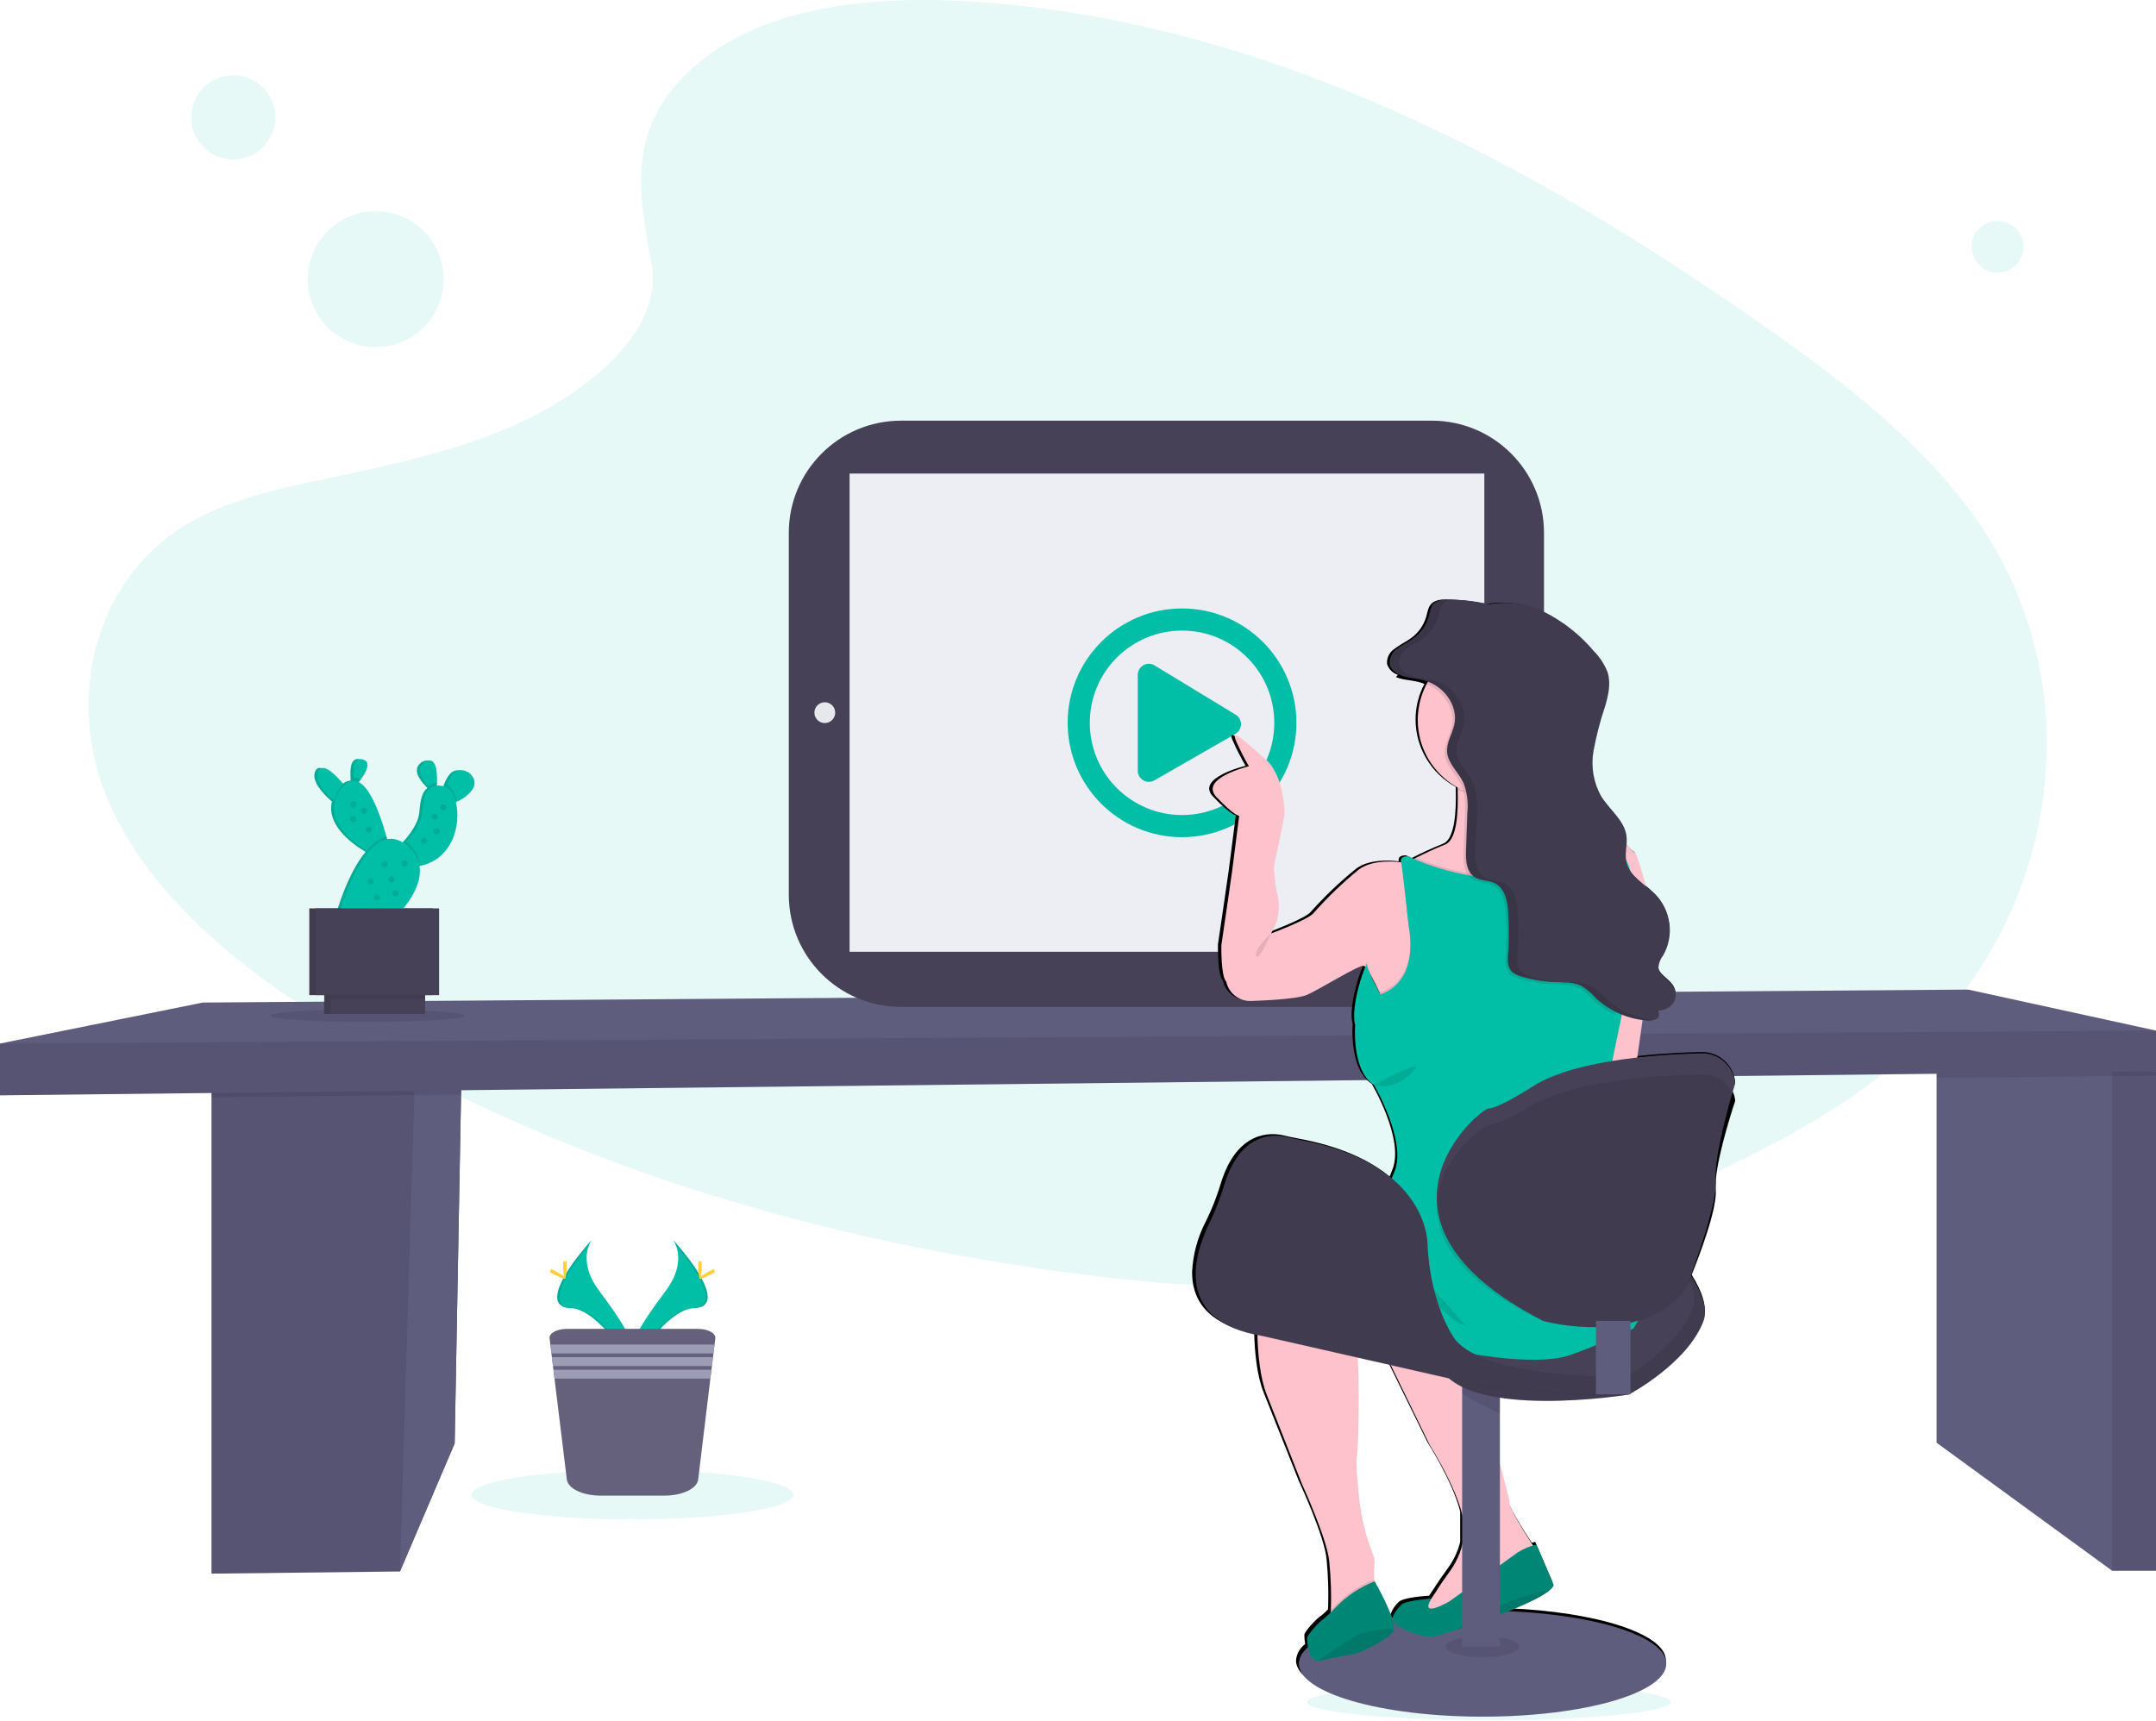
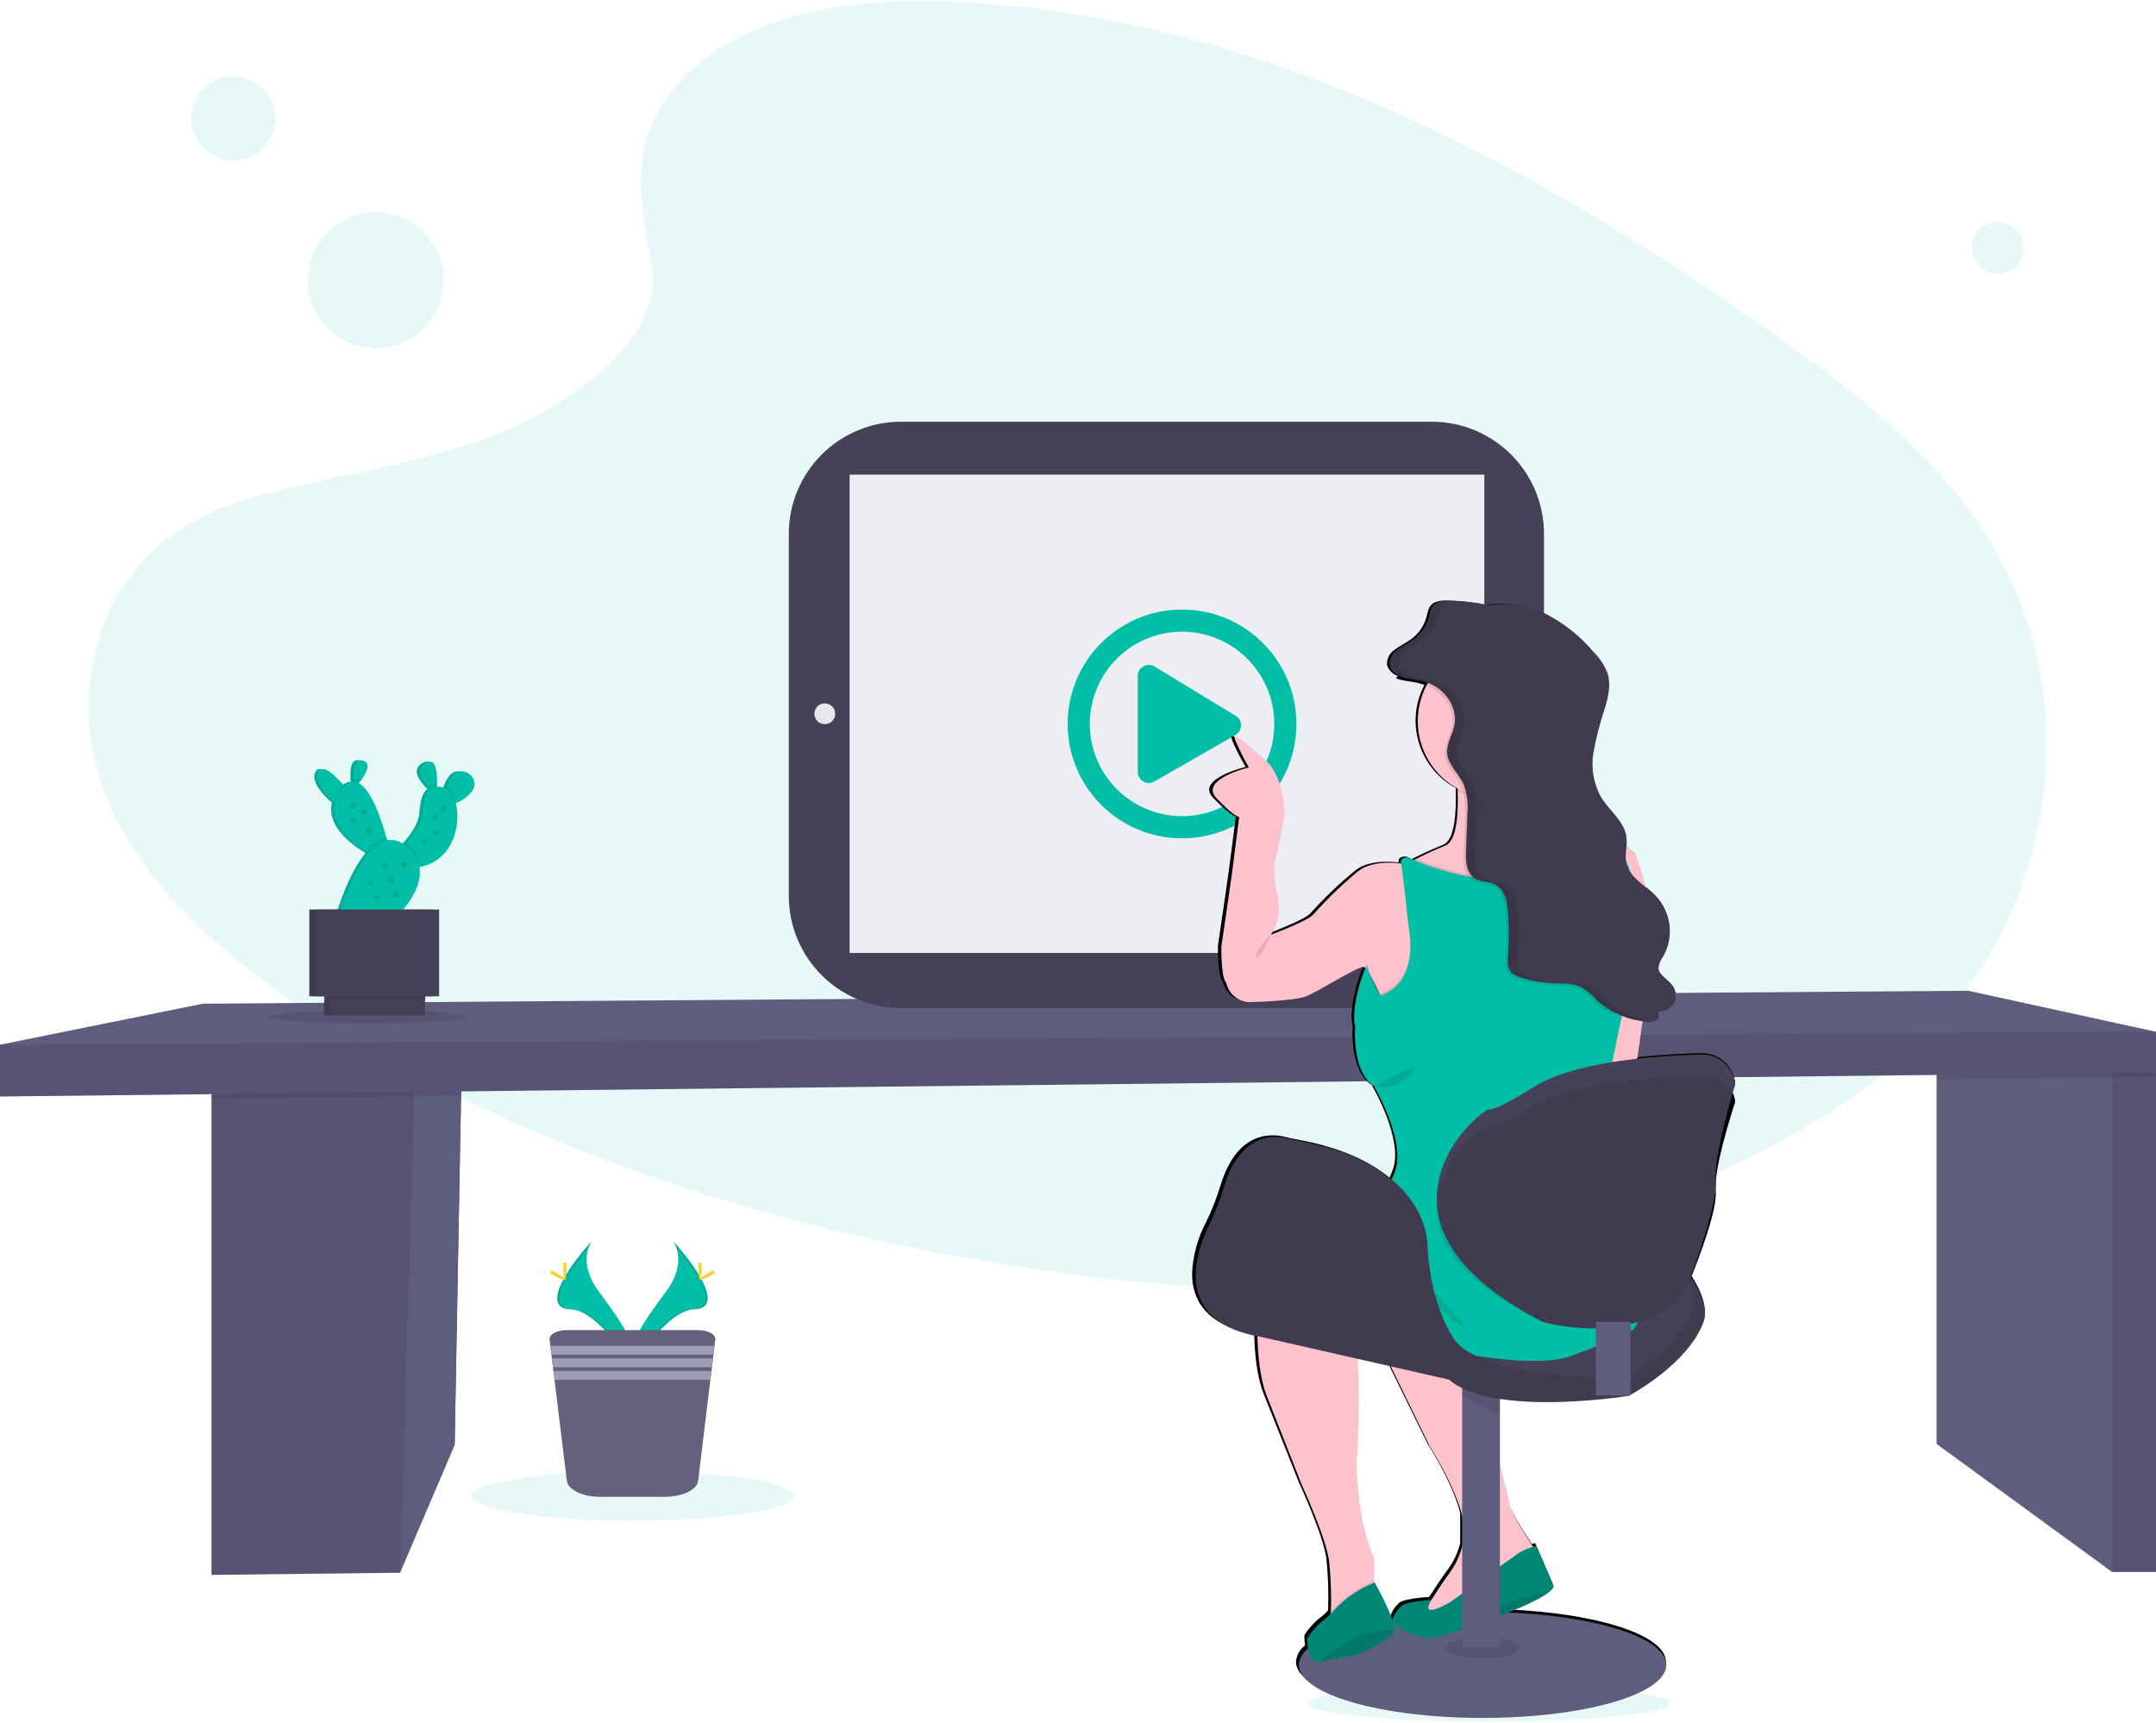
- <svg xmlns="http://www.w3.org/2000/svg" width="438.576" height="350" viewBox="0 0 438.576 350">
+ <svg xmlns="http://www.w3.org/2000/svg" width="388px" height="310px" viewBox="0 0 438.576 350">
  <defs>
    <linearGradient id="prefix__linear-gradient" x1=".5" x2=".5" y1="1" gradientUnits="objectBoundingBox">
      <stop offset="0" stop-color="gray" stop-opacity=".251" />
      <stop offset=".54" stop-color="gray" stop-opacity=".122" />
      <stop offset="1" stop-color="gray" stop-opacity=".102" />
    </linearGradient>
    <style>
            .prefix__cls-1,.prefix__cls-7{fill:#00bfa6}.prefix__cls-1,.prefix__cls-3{opacity:.1}.prefix__cls-2{fill:#5f5d7e}.prefix__cls-4{fill:#474157}.prefix__cls-6{fill:#e6e8ec}.prefix__cls-9{fill:#fdc2cc}.prefix__cls-10{opacity:.3}.prefix__cls-12{fill:#ffd037}.prefix__cls-14{fill:#9d9cb5}
        </style>
  </defs>
  <g id="prefix__undraw_press_play_bx2d" transform="translate(0 -.01)">
    <path id="prefix__Path_1535" d="M264.545 65.1c13.513-12.042 34.73-14.487 54.038-13.539 60.654 3.016 115.4 32.294 162.76 65.413 17.144 11.989 34.024 24.91 45.153 41.421 22.653 33.615 15.936 80.177-15.567 107.866-10.716 9.421-23.707 16.643-37.048 23.048-23.707 11.384-49.306 20.52-76.222 23.123-19.2 1.853-38.633.347-57.713-2.243-53.323-7.226-105.649-23.228-149.511-50.57-19.238-12-37.373-26.912-45.3-46.325s-2.854-43.989 16.81-55.491c8.126-4.75 17.842-6.9 27.351-8.912 14-2.968 28.224-5.892 40.855-11.919 13.048-6.23 28.5-18.276 25.9-32.048-2.793-14.801-4.988-27.809 8.494-39.824z" class="prefix__cls-1" data-name="Path 1535" transform="translate(-123.529 -51.37)" />
    <circle id="prefix__Ellipse_315" cx="13.829" cy="13.829" r="13.829" class="prefix__cls-1" data-name="Ellipse 315" transform="translate(62.595 42.985)" />
    <circle id="prefix__Ellipse_316" cx="8.561" cy="8.561" r="8.561" class="prefix__cls-1" data-name="Ellipse 316" transform="translate(38.892 15.327)" />
    <circle id="prefix__Ellipse_317" cx="5.268" cy="5.268" r="5.268" class="prefix__cls-1" data-name="Ellipse 317" transform="translate(401.071 44.961)" />
    <ellipse id="prefix__Ellipse_318" cx="36.983" cy="3.688" class="prefix__cls-1" data-name="Ellipse 318" rx="36.983" ry="3.688" transform="translate(265.902 342.634)" />
    <path id="prefix__Path_1536" d="M148.926 487.31l-.162 8.758-1.3 70.993-11.125 26.051-38.339.44V491.345l40.012-3.17z" class="prefix__cls-2" data-name="Path 1536" transform="translate(-54.977 -273.368)" />
    <path id="prefix__Path_1537" d="M148.926 487.31l-.162 8.758-1.3 70.993-11.125 26.051-38.339.44V491.345l40.012-3.17z" class="prefix__cls-3" data-name="Path 1537" transform="translate(-54.977 -273.368)" />
    <path id="prefix__Path_1538" d="M197.917 487.31l-.162 8.758-1.3 70.993-11.125 26.052 2.928-96.877-.009-.061-1.247-8z" class="prefix__cls-2" data-name="Path 1538" transform="translate(-103.967 -273.368)" />
    <path id="prefix__Path_1539" d="M138.012 488.175l10.914-.865-.162 8.758-9.5.105-41.264.462v-5.29z" class="prefix__cls-3" data-name="Path 1539" transform="translate(-54.977 -273.368)" />
    <path id="prefix__Path_1540" d="M941.965 489.005v101.619h-8.925l-35.71-26.047v-78.439l31.9-3 1.958.9 1.848.852z" class="prefix__cls-2" data-name="Path 1540" transform="translate(-503.389 -271.029)" />
    <path id="prefix__Rectangle_636" d="M0 0H8.925V106.584H0z" class="prefix__cls-3" data-name="Rectangle 636" transform="translate(429.65 213.011)" />
    <path id="prefix__Path_1541" d="M941.965 484.04v5.843l-8.925.1-35.709.4v-4.241l31.9-3 1.958.9 1.848.852v-.852z" class="prefix__cls-3" data-name="Path 1541" transform="translate(-503.389 -271.029)" />
    <path id="prefix__Path_1542" d="M438.576 466.981v8.28L0 480.152v-10.537l41.267-8.341 359.114-2.634z" class="prefix__cls-2" data-name="Path 1542" transform="translate(0 -257.285)" />
    <path id="prefix__Path_1543" d="M438.576 477.64v8.28L0 490.81v-10.536z" class="prefix__cls-3" data-name="Path 1543" transform="translate(0 -267.944)" />
    <rect id="prefix__Rectangle_637" width="153.62" height="119.276" class="prefix__cls-4" data-name="Rectangle 637" rx="22.82" transform="translate(160.46 85.6)" />
    <path id="prefix__Rectangle_638" d="M0 0H129.123V97.299H0z" data-name="Rectangle 638" transform="translate(172.822 96.36)" style="fill:#ededf4" />
    <circle id="prefix__Ellipse_319" cx="2.116" cy="2.116" r="2.116" class="prefix__cls-6" data-name="Ellipse 319" transform="translate(165.667 142.892)" />
    <circle id="prefix__Ellipse_320" cx="3.49" cy="3.49" r="3.49" class="prefix__cls-6" data-name="Ellipse 320" transform="translate(304.176 141.746)" />
    <path id="prefix__Path_1544" d="M629.33 354.948l-16.511-10.036a2.256 2.256 0 0 0-3.35 1.967V366.4a2.256 2.256 0 0 0 3.35 1.967l16.511-9.474a2.261 2.261 0 0 0 0-3.942zm12.415 1.69a23.268 23.268 0 1 0-23.268 23.268 23.268 23.268 0 0 0 23.269-23.268zm-42.031 0a18.763 18.763 0 1 1 18.764 18.762 18.763 18.763 0 0 1-18.763-18.763z" class="prefix__cls-7" data-name="Path 1544" transform="translate(-378.025 -209.562)" />
    <path id="prefix__Path_1545" d="M763.3 430.767a5.489 5.489 0 0 0-.5-1.545c.334-1.137.549-1.835.549-1.835a2.563 2.563 0 0 0-.053-.439 6.739 6.739 0 0 0-6.827-5.654c-2.634.048-7.63.224-13.17.847.316-2.217.694-4.869 1.089-7.6l.724.079a3.468 3.468 0 0 1 .518.026h.233a2.388 2.388 0 0 0 1.607-.492.948.948 0 0 0-.294-1.554 3.916 3.916 0 0 0 3.438-1.44 3.073 3.073 0 0 0 0-3.574c-.926-1.317-2.889-2.2-2.994-3.745a4.575 4.575 0 0 1 .992-2.445A10.216 10.216 0 0 0 747 389.127a24.031 24.031 0 0 0-1.949-1.734c-.966-3.547-1.976-6.717-2.274-6.818-.386-.127-1.049-.961-1.681-1.677a8.078 8.078 0 0 0-.031-1.813c-.465-3.073-3.512-5.268-5.189-7.981a13.779 13.779 0 0 1-1.55-9.145 65.43 65.43 0 0 1 2.4-9.149c.659-2.252 1.207-4.645.47-6.879a12.506 12.506 0 0 0-2.832-4.267 32.254 32.254 0 0 0-10.062-7.9 20 20 0 0 0-8.908-1.905h-.031l-.483.026-.342.022-.342.035-.364.035c-.373.048-.742.105-1.111.18a38.332 38.332 0 0 0-8.144-.913h-.356a4.171 4.171 0 0 0-2.327.549c-.975.68-1.1 1.9-1.392 2.963a8.223 8.223 0 0 1-3.161 4.39c-1.049.755-2.283 1.317-3.284 2.107a3.345 3.345 0 0 0-1.515 3.143 3.431 3.431 0 0 0 2.2 2.151c-.127.158-.259.312-.382.474.206.083.439.158.628.219 1.317.391 2.735.439 4.07.795a8.926 8.926 0 0 1 1.08.364 15.418 15.418 0 0 0-1.8 7.253 15.625 15.625 0 0 0 8.174 13.706v.439c.136 4.583-.211 10.159-2.555 11.1s-4.588 2.011-5.971 2.7l-.439.233c-.364-.167-.729-.342-1.084-.527 0 0-1.866-.22-1.541 1.2 0 0-5.641-.878-8.736 1.532a80.434 80.434 0 0 0-9.186 8.757c-1 1.313-8.7 4.184-8.7 4.184a9.879 9.879 0 0 0 1.379-7.551s-1.159-5.014-.606-7.024 1.989-9.474 1.989-9.474.2-7.876-4.1-11.489-7.288-6.585-5.628-3.073a48.939 48.939 0 0 0 2.432 4.7s-10.277 2.441-6.629 6.252 4.64 3.815 4.64 3.815-1.216 9.408-1.44 11.16-2.2 15.1-2.2 15.1-.11 6.348 1 7.332a4.993 4.993 0 0 0 5.3 3.951s8.728-.22 11.16-1.2 10.826-6.238 11.713-5.909a.5.5 0 0 1 .171.114 1.242 1.242 0 0 1 .132.132c-.878 1.945-2.959 8.548-2.072 11.792 0 0-.773 9.189 3.868 12.143 0 0 6.739 11.379 4.2 17.5-.2.5-.382.953-.549 1.4-3.859-3.2-9.746-6.146-18.737-7.775-.918-.167-1.831-.369-2.735-.588-2.555-.619-9.584-1.185-12.929 9.926a48.876 48.876 0 0 1-2.968 7.516 24.817 24.817 0 0 0-2.81 10.273c-.075 5.312 2.669 10.576 12.626 12.508.11 3.951.562 8.657 1.914 12.042 2.761 6.893 7.182 18.052 7.182 18.052s5.3 11.379 5.637 15.971a73.314 73.314 0 0 1 .312 9.658 4.3 4.3 0 0 1-.044.483 11.654 11.654 0 0 1-1.484 1.348c-.773.439-3.315 3.174-3.315 3.828a11.691 11.691 0 0 0 .167 1.87 4.608 4.608 0 0 0-1.861 3.336c0 5.935 16.845 10.747 37.624 10.747s37.619-4.829 37.619-10.747c0-5.417-14.048-9.9-32.3-10.633 3.806-1.519 7.187-3.113 8.587-4.39a2.055 2.055 0 0 0 .663-.9l-3.534-8.205s-.277.062-.685.18l-.246-.369c-1.572-2.393-4.6-7.16-4.6-8.455 0-.479-.8-3.538-1.958-7.731v-13.465c11.529 1.756 26.385-.632 26.385-.632l.066-.035h.29v-.16c2-1.106 11.99-6.958 14.953-14.72.878-2.265-.215-5.51-2.388-8.978 1.519-3.771 5.268-13.513 4.9-17.4 0-.206-.026-.439-.026-.667a11.468 11.468 0 0 0 .044-1.194c.439-5.707 3.951-16.134 3.951-16.134s-.02-.176-.06-.44zm-74.637-25.357c.8 1.4 1.655 3.2 1.993 3.929s-1.168-2.151-1.971-3.929zm.834 122.968l-.083.031v-.439a26.054 26.054 0 0 1 .083-3.433 4.02 4.02 0 0 0-.378-1.782 42.149 42.149 0 0 1-2.691-10.593c-.439-3.828-.8-8-.575-9.066.342-1.629.623-13.965.2-20.045l6.8 1.528 7.9 16.112s5.084 7.867 6.66 14.075v6.216a15.19 15.19 0 0 1-2.375 5.154c-1.049 1.436-2.072 2.889-3.02 4.39-.29.465-.61.944-.931 1.392-.105 0-5.3.3-6.181 1.277a5.9 5.9 0 0 0-1.651 2.5l-.224.035a52.4 52.4 0 0 0-3.508-7.353z" data-name="Path 1545" transform="translate(-410.381 -207.242)" />
    <path id="prefix__Path_1546" d="M781.811 768.216l-1.756 5.707-7.463 6.475-10.975 3.152s-5.158-2.823-3.4-3.372a4.331 4.331 0 0 0 1.655-1.44c-.615 2.239 4.272-.645 4.272-.645s12.622-9 13.939-9.988a9.924 9.924 0 0 1 2.81-1.286c.545.857.918 1.397.918 1.397z" class="prefix__cls-3" data-name="Path 1546" transform="translate(-469.264 -452.721)" />
    <path id="prefix__Path_1547" d="M766.569 705.369l-1.756 5.707-7.463 6.475-10.975 3.149s-5.158-2.823-3.4-3.372a4.332 4.332 0 0 0 1.655-1.44 21.964 21.964 0 0 0 1.466-2.116c.939-1.51 1.958-2.968 3-4.39a15.8 15.8 0 0 0 2.77-7.292c.768-6.036-7.024-18.219-7.024-18.219L730.68 654.79l19.756 2.415s10.646 36.548 10.646 38.3c0 1.317 3 6.08 4.566 8.482.552.842.921 1.382.921 1.382z" class="prefix__cls-9" data-name="Path 1547" transform="translate(-454.022 -389.874)" />
    <ellipse id="prefix__Ellipse_321" cx="37.369" cy="10.778" class="prefix__cls-2" data-name="Ellipse 321" rx="37.369" ry="10.778" transform="translate(264.221 327.73)" />
    <path id="prefix__Path_1548" d="M778.621 775.482a2.107 2.107 0 0 1-.659.909c-2.713 2.489-12.859 6.19-19.128 8.2a44.373 44.373 0 0 1-5.018 1.427c-1.537.11-4.719-.878-6.914-2.226s-.219-3.262.667-4.25 6.146-1.282 6.146-1.282c-2.524 4.2 3.727.514 3.727.514s12.622-9 13.939-9.988a12.116 12.116 0 0 1 3.732-1.537z" class="prefix__cls-7" data-name="Path 1548" transform="translate(-462.562 -452.963)" />
    <path id="prefix__Path_1549" d="M778.621 775.482a2.107 2.107 0 0 1-.659.909c-2.713 2.489-12.859 6.19-19.128 8.2a44.373 44.373 0 0 1-5.018 1.427c-1.537.11-4.719-.878-6.914-2.226s-.219-3.262.667-4.25 6.146-1.282 6.146-1.282c-2.524 4.2 3.727.514 3.727.514s12.622-9 13.939-9.988a12.116 12.116 0 0 1 3.732-1.537z" class="prefix__cls-10" data-name="Path 1549" transform="translate(-462.562 -452.963)" />
    <path id="prefix__Path_1550" d="M794.488 788.09c-2.713 2.489-12.859 6.19-19.128 8.2 5.681-4.811 15.208-7.326 19.128-8.2z" class="prefix__cls-3" data-name="Path 1550" transform="translate(-479.087 -464.654)" />
    <ellipse id="prefix__Ellipse_322" cx="7.476" cy="2.156" class="prefix__cls-3" data-name="Ellipse 322" rx="7.476" ry="2.156" transform="translate(294.113 332.88)" />
    <path id="prefix__Rectangle_639" d="M0 0H7.683V56.852H0z" class="prefix__cls-2" data-name="Rectangle 639" transform="translate(297.432 278.183)" />
    <path id="prefix__Path_1551" d="M785.683 687.823v6.585a54.04 54.04 0 0 1-7.683-4.043V685h1.6z" class="prefix__cls-3" data-name="Path 1551" transform="translate(-480.568 -406.822)" />
    <path id="prefix__Path_1552" d="M754.27 613.183s25.366-6.528 31.679-11.414 31.1 18.1 27.829 26.78-15.2 14.957-15.2 14.957-32.974 5.365-38.589-5.826-5.719-24.497-5.719-24.497z" class="prefix__cls-4" data-name="Path 1552" transform="translate(-467.255 -359.752)" />
    <path id="prefix__Path_1553" d="M754.27 613.183s25.366-6.528 31.679-11.414 31.1 18.1 27.829 26.78-15.2 14.957-15.2 14.957-32.974 5.365-38.589-5.826-5.719-24.497-5.719-24.497z" class="prefix__cls-3" data-name="Path 1553" transform="translate(-467.255 -359.752)" />
    <path id="prefix__Path_1554" d="M749.27 607.183s25.366-6.528 31.679-11.414 31.1 18.1 27.829 26.78-15.2 14.957-15.2 14.957-32.974 5.365-38.589-5.826-5.719-24.497-5.719-24.497z" class="prefix__cls-4" data-name="Path 1554" transform="translate(-464.451 -356.386)" />
    <path id="prefix__Path_1555" d="M677.015 433.479l-2.744-1a9.979 9.979 0 0 0 1.374-7.573s-1.155-5.031-.606-7.068 1.976-9.5 1.976-9.5.2-7.9-4.07-11.524-7.235-6.585-5.589-3.073a48.908 48.908 0 0 0 2.415 4.719s-10.207 2.445-6.585 6.274 4.61 3.824 4.61 3.824-1.207 9.439-1.427 11.195-2.2 15.146-2.2 15.146-.11 6.366.988 7.354a4.965 4.965 0 0 0 5.268 3.951c.787-.015 10.103-10.31 6.59-12.725z" class="prefix__cls-9" data-name="Path 1555" transform="translate(-415.723 -242.546)" />
    <path id="prefix__Path_1556" d="M794.228 417.612v6.146l-6.366 2.077-10.844 7.981-2.876 2.116-12.842-5.158-8.122-8.561s.4-.215 1.08-.571l.439-.233c1.374-.689 3.538-1.756 5.931-2.709s2.674-6.537 2.537-11.138v-.439c-.11-3.227-.439-5.865-.439-5.865s1.339-.255 3.288-.544c5.4-.8 15.488-1.888 14.6 1.422a7.626 7.626 0 0 0 0 3.42c.026.123.053.25.083.373a28.958 28.958 0 0 0 3.74 8.17l8.78 3.161.246.088z" class="prefix__cls-9" data-name="Path 1556" transform="translate(-466.644 -246.874)" />
    <path id="prefix__Path_1557" d="M839.808 442.022v-1.866a6.147 6.147 0 0 1 2.085 0c.768.22 2.226 2.524 2.884 2.744s4.689 15.256 4.25 16.573-4.588 31.052-4.588 31.052l-8.363 9.219-1.646-25.353 5.378-15.036z" class="prefix__cls-9" data-name="Path 1557" transform="translate(-512.224 -269.418)" />
    <path id="prefix__Path_1558" d="M739.294 601.77s-7.643 1.646-6.673 4.061 5.246 2.524 5.246 2.524z" class="prefix__cls-9" data-name="Path 1558" transform="translate(-455.063 -360.131)" />
    <path id="prefix__Path_1559" d="M720.85 468.239l-5.817 12.534-6.914 5.049-1.207-7.8s-2.336-5.158-3.341-6.032a.5.5 0 0 0-.171-.114c-.878-.329-9.219 4.939-11.634 5.927s-11.085 1.207-11.085 1.207l3.841-13.719s7.683-2.854 8.671-4.171a79.891 79.891 0 0 1 9.11-8.78c3.073-2.415 8.679-1.537 8.679-1.537l.088.035 1.44.623 4.171 10.207z" class="prefix__cls-9" data-name="Path 1559" transform="translate(-425.973 -275.352)" />
    <path id="prefix__Path_1560" d="M706.938 686.464a26.2 26.2 0 0 0-.083 3.442c.031 1.225.083 2.265.083 2.265l-2.524 5.268s-8.671 2.854-7.244 1.646c.5-.417.751-1.5.878-2.937a74.5 74.5 0 0 0-.312-9.685c-.329-4.61-5.6-16.024-5.6-16.024s-4.39-11.195-7.134-18.109-1.756-19.426-1.756-19.426.439-9.439 2.415-12.292 9.658-3.841 9.658-3.841l3.6 11.954s2.963 11.195 4.061 12.841.768 21.292.329 23.378c-.224 1.067.154 5.268.575 9.1a42.721 42.721 0 0 0 2.669 10.624 4.057 4.057 0 0 1 .378 1.8z" class="prefix__cls-9" data-name="Path 1560" transform="translate(-427.316 -368.546)" />
    <path id="prefix__Path_1561" d="M724.745 785.625l-2.524 5.268s-8.671 2.854-7.244 1.646c.5-.417.751-1.5.878-2.937.312-.312.645-.654.988-1.005a22.166 22.166 0 0 1 7.836-5.237c.014 1.225.066 2.265.066 2.265z" class="prefix__cls-3" data-name="Path 1561" transform="translate(-445.124 -462)" />
    <path id="prefix__Path_1562" d="M723.87 793.977a.259.259 0 0 1 0 .062c-.439 2.085-7.683 4.939-7.683 4.939s-4.61.768-7.244 1.427a1.822 1.822 0 0 1-.619.057c-2.033-.154-2.125-4.065-2.125-4.667s2.524-3.4 3.293-3.841a23.536 23.536 0 0 0 2.441-2.34 22.653 22.653 0 0 1 8-5.343s4.289 7.541 3.937 9.706z" class="prefix__cls-7" data-name="Path 1562" transform="translate(-440.289 -462.511)" />
    <path id="prefix__Path_1563" d="M723.87 793.965a.258.258 0 0 1 0 .061c-.439 2.085-7.683 4.939-7.683 4.939s-4.61.768-7.244 1.427a1.822 1.822 0 0 1-.619.057c-2.033-.154-2.125-4.065-2.125-4.667s2.524-3.4 3.293-3.841a23.267 23.267 0 0 0 2.476-2.375 22.2 22.2 0 0 1 7.841-5.268l.123-.048s4.29 7.55 3.938 9.715z" class="prefix__cls-10" data-name="Path 1563" transform="translate(-440.289 -462.499)" />
    <path id="prefix__Path_1564" d="M726.586 806.286a.258.258 0 0 1 0 .061c-.439 2.085-7.683 4.939-7.683 4.939s-4.61.768-7.244 1.427a1.822 1.822 0 0 1-.619.057c2.388-1.638 8.179-5.567 8.96-5.655s4.632-1.193 6.586-.829z" class="prefix__cls-3" data-name="Path 1564" transform="translate(-443.004 -474.82)" />
    <path id="prefix__Path_1565" d="M792.938 405.93c-2.713 2.235-5.207 1.914-9 1.914-2.739 0-6.3.961-8.543-.272-.092-3.429-.439-6.313-.439-6.313s19.1-3.622 17.89.878a7.98 7.98 0 0 0 .092 3.793z" class="prefix__cls-3" data-name="Path 1565" transform="translate(-478.862 -246.874)" />
    <path id="prefix__Path_1566" d="M788.825 365.008A15.7 15.7 0 0 1 773.13 380.7a10.932 10.932 0 0 1-1.2-.044 15.695 15.695 0 1 1 16.9-15.651z" class="prefix__cls-9" data-name="Path 1566" transform="translate(-469.033 -218.508)" />
    <path id="prefix__Path_1567" d="M745.929 461.919l4.171 6.581-5.817 12.534-6.915 5.049-1.207-7.823s-2.336-5.158-3.341-6.032c.29-.707.487-1.032.487-.773 0 1.1 2.7 6.036 2.7 6.036 8.341-2.854 5.751-13.939 5.751-13.939s-1.036-9.878-1.44-12.477l1.44.623z" class="prefix__cls-3" data-name="Path 1567" transform="translate(-455.222 -275.596)" />
    <path id="prefix__Path_1568" d="M794.228 439.933v6.146l-6.366 2.077-10.844 7.981-2.876 2.116L761.3 453.1l-8.122-8.561s.4-.215 1.08-.571l.439-.233a53.6 53.6 0 0 0 22.175 3.986c16.538-2.634 17.029-6.629 16.617-8.047z" class="prefix__cls-3" data-name="Path 1568" transform="translate(-466.644 -269.195)" />
    <path id="prefix__Path_1569" d="M761.491 539.353a123.051 123.051 0 0 1-12.731 5.378c-7.573 2.744-24.255-.878-26.341-1.427s-18.109-6.914-24.256-9.329-7.683-.439-9.109-.659-2.415-2.963-2.634-3.732 3.951-7.463 6.256-10.866 9.219-2.744 10.207-2.963 7.9 0 7.9 0-.439-2.2 2.085-8.341-4.171-17.561-4.171-17.561c-4.61-2.963-3.841-12.183-3.841-12.183-1.1-4.061 2.415-13.39 2.415-12.292s2.7 6.036 2.7 6.036c8.341-2.854 5.751-13.939 5.751-13.939s-1.207-11.524-1.528-12.951 1.528-1.207 1.528-1.207q.535.277 1.08.527a53.358 53.358 0 0 0 22.627 4.193c20.05-3.236 16.5-8.394 16.366-8.578l.975.347c7.244 5.268 5.049 22.719 5.049 22.719l-2.713 13.026-2.015 9.7s7.134 43.243 7.792 45.438-3.392 8.664-3.392 8.664z" class="prefix__cls-7" data-name="Path 1569" transform="translate(-429.188 -269.077)" />
    <path id="prefix__Path_1570" d="M731.751 622c-.439.329-5.378 10.536-1.756 13.39s1.756-13.39 1.756-13.39z" class="prefix__cls-3" data-name="Path 1570" transform="translate(-452.897 -371.48)" />
    <path id="prefix__Path_1571" d="M743.68 625.27c.11.329 10.317 16.573 15.914 17.89z" class="prefix__cls-3" data-name="Path 1571" transform="translate(-461.315 -373.314)" />
    <path id="prefix__Path_1572" d="M797.6 332.4l-1.633.347a11.01 11.01 0 0 1 1.379-.408z" class="prefix__cls-3" data-name="Path 1572" transform="translate(-490.649 -208.985)" />
    <path id="prefix__Path_1573" d="M795.522 411.959l-3.073 13.017a15.9 15.9 0 0 1-4.267-2.858 13 13 0 0 0-3.117-2.608c-1.62-.786-3.574-.68-5.413-.746a26.041 26.041 0 0 1-6.77-1.159 4.778 4.778 0 0 1-1.756-.852c-1.045-.922-.975-2.41-.878-3.71a56.885 56.885 0 0 0 .066-7.591c-.026-.474-.061-.948-.1-1.422-.176-2.12-.746-4.579-2.915-5.488-1.115-.439-2.445-.4-3.512-.935a2.9 2.9 0 0 1-.439-.272c-1.58-1.106-1.725-3.323-1.664-5.189q.14-3.846.268-7.7a22.369 22.369 0 0 0-.083-3.8 8.434 8.434 0 0 0-.685-2.423c-.953-2.037-2.937-3.736-3.293-5.887a2.387 2.387 0 0 1-.04-.3c-.184-1.923 1.027-3.714 1.453-5.606.852-3.806-2.011-7.977-6.221-9.07-1.317-.342-2.731-.408-4.043-.8a6.5 6.5 0 0 1-.619-.22 18.429 18.429 0 0 1 14.812-7.024c9.8 0 17.754 7.024 17.754 15.695a15.062 15.062 0 0 1-6.559 12.183c.026.123.057.25.092.373a27.612 27.612 0 0 0 4.232 8.17l9.939 3.161 1.106.351c8.21 5.268 5.725 22.71 5.725 22.71z" class="prefix__cls-3" data-name="Path 1573" transform="translate(-463.974 -218.51)" />
    <path id="prefix__Path_1574" d="M867.641 520.665a1.494 1.494 0 0 1-.281-.039.584.584 0 0 1 .281.039z" class="prefix__cls-3" data-name="Path 1574" transform="translate(-530.697 -314.608)" />
    <path id="prefix__Path_1575" d="M764.679 330.239a37.757 37.757 0 0 0-8.376-.979 4.637 4.637 0 0 0-2.634.553c-.97.68-1.093 1.91-1.383 2.972a8.245 8.245 0 0 1-3.139 4.39c-1.04.76-2.265 1.317-3.262 2.116a3.4 3.4 0 0 0-1.506 3.152c.25 1.168 1.563 2.068 2.88 2.441s2.718.439 4.043.8c4.21 1.093 7.068 5.268 6.216 9.066-.439 1.892-1.637 3.683-1.453 5.606.215 2.3 2.336 4.065 3.332 6.194a13.387 13.387 0 0 1 .777 6.216l-.268 7.7c-.07 2.028.105 4.469 2.107 5.461 1.071.527 2.406.47 3.512.935 2.169.9 2.739 3.367 2.915 5.483a56.677 56.677 0 0 1 .035 9.013c-.1 1.317-.171 2.788.878 3.71a4.706 4.706 0 0 0 1.756.852 26.044 26.044 0 0 0 6.77 1.159c1.844.07 3.793-.035 5.413.746a13.1 13.1 0 0 1 3.117 2.608 17.227 17.227 0 0 0 10.176 4.456 3.031 3.031 0 0 0 2.3-.47c.566-.522.233-1.651-.575-1.585a3.9 3.9 0 0 0 3.7-1.414 3.117 3.117 0 0 0 0-3.587c-.917-1.317-2.867-2.2-2.972-3.758a4.637 4.637 0 0 1 .983-2.454 10.321 10.321 0 0 0-1.6-12.292c-2.059-2.129-5.145-3.745-5.865-6.475-.479-1.826.246-3.745-.031-5.6-.439-3.073-3.481-5.268-5.154-8.008a13.921 13.921 0 0 1-1.541-9.171 65.244 65.244 0 0 1 2.384-9.175c.654-2.261 1.194-4.662.465-6.906a12.65 12.65 0 0 0-2.814-4.28 31.693 31.693 0 0 0-9.992-7.9 18.27 18.27 0 0 0-13.047-1.2" class="prefix__cls-4" data-name="Path 1575" transform="translate(-461.679 -207.257)" />
    <path id="prefix__Path_1576" d="M764.679 330.239a37.757 37.757 0 0 0-8.376-.979 4.637 4.637 0 0 0-2.634.553c-.97.68-1.093 1.91-1.383 2.972a8.245 8.245 0 0 1-3.139 4.39c-1.04.76-2.265 1.317-3.262 2.116a3.4 3.4 0 0 0-1.506 3.152c.25 1.168 1.563 2.068 2.88 2.441s2.718.439 4.043.8c4.21 1.093 7.068 5.268 6.216 9.066-.439 1.892-1.637 3.683-1.453 5.606.215 2.3 2.336 4.065 3.332 6.194a13.387 13.387 0 0 1 .777 6.216l-.268 7.7c-.07 2.028.105 4.469 2.107 5.461 1.071.527 2.406.47 3.512.935 2.169.9 2.739 3.367 2.915 5.483a56.677 56.677 0 0 1 .035 9.013c-.1 1.317-.171 2.788.878 3.71a4.706 4.706 0 0 0 1.756.852 26.044 26.044 0 0 0 6.77 1.159c1.844.07 3.793-.035 5.413.746a13.1 13.1 0 0 1 3.117 2.608 17.227 17.227 0 0 0 10.176 4.456 3.031 3.031 0 0 0 2.3-.47c.566-.522.233-1.651-.575-1.585a3.9 3.9 0 0 0 3.7-1.414 3.117 3.117 0 0 0 0-3.587c-.917-1.317-2.867-2.2-2.972-3.758a4.637 4.637 0 0 1 .983-2.454 10.321 10.321 0 0 0-1.6-12.292c-2.059-2.129-5.145-3.745-5.865-6.475-.479-1.826.246-3.745-.031-5.6-.439-3.073-3.481-5.268-5.154-8.008a13.921 13.921 0 0 1-1.541-9.171 65.244 65.244 0 0 1 2.384-9.175c.654-2.261 1.194-4.662.465-6.906a12.65 12.65 0 0 0-2.814-4.28 31.693 31.693 0 0 0-9.992-7.9 18.27 18.27 0 0 0-13.047-1.2" class="prefix__cls-3" data-name="Path 1576" transform="translate(-461.679 -207.257)" />
    <path id="prefix__Path_1577" d="M737.18 549.412s3.732 1.427 7.683-2.524-7.683 2.524-7.683 2.524z" class="prefix__cls-3" data-name="Path 1577" transform="translate(-457.668 -328.626)" />
    <g id="prefix__Group_293" data-name="Group 293" transform="translate(282.585 122.03)" style="opacity:.1">
      <path id="prefix__Path_1578" d="M793.318 330.947a15.611 15.611 0 0 1 2.2-.277 16.651 16.651 0 0 0-3.073.1z" data-name="Path 1578" transform="translate(-771.253 -330.06)" />
      <path id="prefix__Path_1579" d="M788.257 410.467a13.125 13.125 0 0 0-3.121-2.608c-1.616-.781-3.569-.676-5.413-.746a25.9 25.9 0 0 1-6.77-1.159 4.706 4.706 0 0 1-1.756-.852c-1.045-.922-.97-2.406-.878-3.71a56.692 56.692 0 0 0-.035-9.013c-.18-2.116-.746-4.579-2.919-5.483-1.111-.465-2.441-.408-3.512-.935-2-.992-2.2-3.433-2.112-5.461q.136-3.85.268-7.7a13.341 13.341 0 0 0-.777-6.221c-1-2.129-3.117-3.894-3.332-6.194-.18-1.918 1.032-3.714 1.458-5.606.852-3.806-2.011-7.973-6.221-9.066-1.317-.342-2.731-.413-4.043-.8a3.853 3.853 0 0 1-2.858-2.415 3.342 3.342 0 0 1 1.5-3.157c1-.8 2.221-1.357 3.266-2.116a8.214 8.214 0 0 0 3.135-4.39c.294-1.062.439-2.287 1.383-2.972a3.512 3.512 0 0 1 1.8-.527c-.391 0-.781-.022-1.168-.022a4.671 4.671 0 0 0-2.634.549c-.97.685-1.093 1.91-1.383 2.972a8.245 8.245 0 0 1-3.139 4.39c-1.04.759-2.265 1.317-3.262 2.116a3.406 3.406 0 0 0-1.506 3.157c.25 1.172 1.55 2.024 2.862 2.415s2.718.439 4.043.8c4.21 1.093 7.068 5.268 6.216 9.066-.439 1.892-1.637 3.688-1.453 5.606.215 2.3 2.336 4.065 3.332 6.194a13.342 13.342 0 0 1 .777 6.221q-.136 3.846-.268 7.7c-.07 2.028.105 4.469 2.107 5.461 1.071.527 2.406.47 3.512.935 2.169.9 2.739 3.367 2.915 5.483a56.677 56.677 0 0 1 .035 9.013c-.1 1.317-.171 2.788.878 3.71a4.706 4.706 0 0 0 1.756.852 25.865 25.865 0 0 0 6.77 1.159c1.844.07 3.793-.035 5.413.746a13.212 13.212 0 0 1 3.121 2.608 17.2 17.2 0 0 0 10.172 4.456 4.7 4.7 0 0 0 1.471-.057 17.17 17.17 0 0 1-9.63-4.399z" data-name="Path 1579" transform="translate(-744.18 -329.32)" />
    </g>
    <path id="prefix__Path_1580" d="M685.533 484s-3.512 3.222-3 4.539 3-4.539 3-4.539z" class="prefix__cls-3" data-name="Path 1580" transform="translate(-426.984 -294.064)" />
    <path id="prefix__Path_1581" d="M673.107 578c-2.533-.619-9.518-1.19-12.841 9.957a49.312 49.312 0 0 1-2.946 7.538c-3.187 6.546-7.305 20.006 10.8 22.969l43.462 9.878s23.268 2.854 24.8 1.756 1.317-3.512 1.317-3.512-25.682 0-30.731-7.9-5.268-18.658-5.268-18.658.632-16.608-25.9-21.433c-.871-.174-1.793-.38-2.693-.595z" class="prefix__cls-4" data-name="Path 1581" transform="translate(-411.3 -346.638)" />
    <path id="prefix__Path_1582" d="M673.107 578.165c-2.533-.619-9.518-1.19-12.841 9.961a49.31 49.31 0 0 1-2.946 7.538c-3.187 6.541-7.305 20 10.8 22.965l43.462 9.878s23.268 2.854 24.8 1.756 1.317-3.512 1.317-3.512-25.682 0-30.731-7.9-5.268-18.658-5.268-18.658.632-16.608-25.9-21.433c-.871-.169-1.793-.384-2.693-.595z" class="prefix__cls-3" data-name="Path 1582" transform="translate(-411.3 -346.733)" />
    <path id="prefix__Path_1583" d="M826.882 545.23a6.713 6.713 0 0 0-6.783-5.672c-6.252.114-25.494.948-34.432 6.787 0 0-6.8 4.39-8.78 4.39s-28.755 22.829 10.975 43.243c0 0 21.292 6.058 29.633-8.166 0 0 5.927-15.278 5.488-20.568s3.951-19.558 3.951-19.558-.008-.171-.052-.456z" class="prefix__cls-4" data-name="Path 1583" transform="translate(-473.967 -325.23)" />
    <path id="prefix__Path_1584" d="M826.882 554.546a6.583 6.583 0 0 0-6.783-5.237c-6.252.105-25.494.878-34.432 6.265 0 0-6.8 4.052-8.78 4.052s-28.755 21.073 10.975 39.92c0 0 21.292 5.593 29.633-7.538 0 0 5.927-14.106 5.488-18.987s3.951-18.052 3.951-18.052-.008-.159-.052-.423z" class="prefix__cls-3" data-name="Path 1584" transform="translate(-473.967 -330.7)" />
    <path id="prefix__Rectangle_640" d="M0 0H7.024V14.957H0z" class="prefix__cls-2" data-name="Rectangle 640" transform="translate(324.651 268.744)" />
    <ellipse id="prefix__Ellipse_323" cx="19.773" cy="1.269" class="prefix__cls-3" data-name="Ellipse 323" rx="19.773" ry="1.269" transform="translate(54.965 205.385)" />
    <path id="prefix__Path_1585" d="M273.535 406.439a7.542 7.542 0 0 0-1 1.883c-.061.167-.123.351-.184.531a1.619 1.619 0 0 0-.347-.119 4.978 4.978 0 0 0-1.567-.136c0-.2.026-.439.031-.641.066-2.314-.206-5.54-2.415-4.175-2.116 1.317-.606 3.512.759 4.921l.351.342c-1.247.878-1.484 2.955-1.69 5.11s-2.037 4.517-3.253 5.856c-.123.136-.233.259-.342.373a4.439 4.439 0 0 0-3.534-.909c-.048-.189-.105-.386-.162-.6-.983-3.547-3.025-9.7-5.628-11.046l.342-.439c1.106-1.449 2.353-3.6.514-4.149s-2.006 1.866-1.905 3.675c0 .228.035.439.053.641a2.709 2.709 0 0 0-1.923.94l-.285-.334c-1.493-1.756-4.228-4.553-5.057-2.441-.773 1.967 1.638 4.517 3.332 6l.105.092c-1.137 4.623 3.815 8.4 6.5 10.031l.347.211c-3.688 4.346-5.966 12.49-5.966 12.49l10.326 1.844s6.849-5.9 5.971-11.454h.07c6.844-1.37 8.4-8.666 7.332-13l.123-.048a7.788 7.788 0 0 0 3.17-2.4c1.912-2.658-2.11-5.661-4.068-3.049z" class="prefix__cls-7" data-name="Path 1585" transform="translate(-182.203 -248.717)" />
    <path id="prefix__Path_1586" d="M273.535 406.439a7.542 7.542 0 0 0-1 1.883c-.061.167-.123.351-.184.531a1.619 1.619 0 0 0-.347-.119 4.978 4.978 0 0 0-1.567-.136c0-.2.026-.439.031-.641.066-2.314-.206-5.54-2.415-4.175-2.116 1.317-.606 3.512.759 4.921l.351.342c-1.247.878-1.484 2.955-1.69 5.11s-2.037 4.517-3.253 5.856c-.123.136-.233.259-.342.373a4.439 4.439 0 0 0-3.534-.909c-.048-.189-.105-.386-.162-.6-.983-3.547-3.025-9.7-5.628-11.046l.342-.439c1.106-1.449 2.353-3.6.514-4.149s-2.006 1.866-1.905 3.675c0 .228.035.439.053.641a2.709 2.709 0 0 0-1.923.94l-.285-.334c-1.493-1.756-4.228-4.553-5.057-2.441-.773 1.967 1.638 4.517 3.332 6l.105.092c-1.137 4.623 3.815 8.4 6.5 10.031l.347.211c-3.688 4.346-5.966 12.49-5.966 12.49l10.326 1.844s6.849-5.9 5.971-11.454h.07c6.844-1.37 8.4-8.666 7.332-13l.123-.048a7.788 7.788 0 0 0 3.17-2.4c1.912-2.658-2.11-5.661-4.068-3.049z" class="prefix__cls-3" data-name="Path 1586" transform="translate(-182.203 -248.717)" />
    <path id="prefix__Path_1587" d="M253.805 411.725l-1.194 3.534s-.672-.474-1.519-1.22c-1.695-1.479-4.1-4.03-3.332-6 .83-2.112 3.565.676 5.057 2.441.589.701.988 1.245.988 1.245z" class="prefix__cls-7" data-name="Path 1587" transform="translate(-183.027 -251.027)" />
    <path id="prefix__Path_1588" d="M265.714 407.411a17.08 17.08 0 0 1-1.177 1.383 18.536 18.536 0 0 1-.215-1.857c-.1-1.809.092-4.21 1.905-3.675s.573 2.701-.513 4.149z" class="prefix__cls-7" data-name="Path 1588" transform="translate(-192.39 -248.728)" />
    <path id="prefix__Path_1589" d="M298.571 408.329c-.035 1.163-.149 2.09-.149 2.09a14.926 14.926 0 0 1-1.506-1.343c-1.365-1.418-2.876-3.6-.76-4.921 2.204-1.366 2.477 1.861 2.415 4.174z" class="prefix__cls-7" data-name="Path 1589" transform="translate(-209.671 -249.089)" />
    <path id="prefix__Path_1590" d="M312 412.376a7.788 7.788 0 0 1-3.178 2.393 8.859 8.859 0 0 1-1.062.382l-1.422-2a14.507 14.507 0 0 1 .588-1.94 7.542 7.542 0 0 1 1-1.883c1.974-2.607 5.991.396 4.074 3.048z" class="prefix__cls-7" data-name="Path 1590" transform="translate(-215.973 -251.612)" />
    <path id="prefix__Path_1591" d="M257.252 414.57c.6.7 1 1.242 1 1.242l-1.194 3.534s-.672-.474-1.519-1.22a6.914 6.914 0 0 1 1.361-3.1 4.121 4.121 0 0 1 .352-.456z" class="prefix__cls-3" data-name="Path 1591" transform="translate(-187.475 -255.114)" />
    <path id="prefix__Path_1592" d="M265.742 412.2a17.074 17.074 0 0 1-1.177 1.383 18.536 18.536 0 0 1-.215-1.857 2.4 2.4 0 0 1 1.392.474z" class="prefix__cls-3" data-name="Path 1592" transform="translate(-192.417 -253.521)" />
    <path id="prefix__Path_1593" d="M266.6 427.039l-3 1.317s-.654-.316-1.6-.9c-3.156-1.945-9.5-6.831-5.246-12.591s7.8 4.575 9.2 9.623c.439 1.512.646 2.551.646 2.551z" class="prefix__cls-7" data-name="Path 1593" transform="translate(-187.357 -254.325)" />
    <path id="prefix__Path_1594" d="M299.22 414.826a2.446 2.446 0 0 1 1.655-.746c-.035 1.163-.149 2.09-.149 2.09a14.919 14.919 0 0 1-1.506-1.343z" class="prefix__cls-3" data-name="Path 1594" transform="translate(-211.979 -254.839)" />
    <path id="prefix__Path_1595" d="M308.825 418.456a8.858 8.858 0 0 1-1.062.382l-1.422-2a14.507 14.507 0 0 1 .588-1.94 5.08 5.08 0 0 1 1.896 3.558z" class="prefix__cls-3" data-name="Path 1595" transform="translate(-215.973 -255.299)" />
    <path id="prefix__Path_1596" d="M287.285 431.837l-.5.088c-10.067 1.532-3.319-3.9-3.319-3.9s.439-.417 1.067-1.1c1.216-1.339 3.042-3.688 3.253-5.856.316-3.262.68-6.322 4.531-5.422 3.792.882 4.517 14.28-5.032 16.19z" class="prefix__cls-7" data-name="Path 1596" transform="translate(-201.897 -255.629)" />
    <path id="prefix__Rectangle_641" d="M0 0H19.233V5.057H0z" class="prefix__cls-4" data-name="Rectangle 641" transform="translate(65.984 201.267)" />
    <path id="prefix__Rectangle_642" d="M0 0H25.129V17.648H0z" class="prefix__cls-4" data-name="Rectangle 642" transform="translate(62.928 184.831)" />
    <path id="prefix__Rectangle_643" d="M0 0H19.233V5.057H0z" class="prefix__cls-3" data-name="Rectangle 643" transform="translate(65.8 201.267)" />
    <path id="prefix__Rectangle_644" d="M0 0H25.129V17.648H0z" class="prefix__cls-3" data-name="Rectangle 644" transform="translate(62.849 184.835)" />
    <path id="prefix__Rectangle_645" d="M0 0H19.233V5.057H0z" class="prefix__cls-4" data-name="Rectangle 645" transform="translate(67.248 201.267)" />
    <path id="prefix__Path_1597" d="M274.511 439c.439 1.51.65 2.551.65 2.551l-3 1.317s-.654-.316-1.6-.9a7.53 7.53 0 0 1 3.95-2.968z" class="prefix__cls-3" data-name="Path 1597" transform="translate(-195.901 -268.819)" />
    <path id="prefix__Path_1598" d="M287.285 446.453l-.5.088c-10.067 1.532-3.319-3.9-3.319-3.9s.439-.417 1.067-1.1a6.631 6.631 0 0 1 2.752 4.912z" class="prefix__cls-3" data-name="Path 1598" transform="translate(-201.897 -270.244)" />
    <path id="prefix__Path_1599" d="M257.76 455.284s5.637-20.195 13.544-13.961-3.218 15.8-3.218 15.8z" class="prefix__cls-7" data-name="Path 1599" transform="translate(-188.721 -269.453)" />
    <circle id="prefix__Ellipse_324" cx=".632" cy=".632" r=".632" class="prefix__cls-3" data-name="Ellipse 324" transform="translate(71.252 163.069)" />
    <circle id="prefix__Ellipse_325" cx=".632" cy=".632" r=".632" class="prefix__cls-3" data-name="Ellipse 325" transform="translate(71.199 166.023)" />
    <circle id="prefix__Ellipse_326" cx=".632" cy=".632" r=".632" class="prefix__cls-3" data-name="Ellipse 326" transform="translate(89.537 163.648)" />
    <circle id="prefix__Ellipse_327" cx=".632" cy=".632" r=".632" class="prefix__cls-3" data-name="Ellipse 327" transform="translate(74.782 178.772)" />
    <circle id="prefix__Ellipse_328" cx=".632" cy=".632" r=".632" class="prefix__cls-3" data-name="Ellipse 328" transform="translate(88.22 168.552)" />
    <circle id="prefix__Ellipse_329" cx=".632" cy=".632" r=".632" class="prefix__cls-3" data-name="Ellipse 329" transform="translate(81.687 175.085)" />
    <circle id="prefix__Ellipse_330" cx=".632" cy=".632" r=".632" class="prefix__cls-3" data-name="Ellipse 330" transform="translate(73.412 164.333)" />
    <circle id="prefix__Ellipse_331" cx=".632" cy=".632" r=".632" class="prefix__cls-3" data-name="Ellipse 331" transform="translate(87.799 165.549)" />
    <circle id="prefix__Ellipse_332" cx=".632" cy=".632" r=".632" class="prefix__cls-3" data-name="Ellipse 332" transform="translate(85.639 170.449)" />
    <circle id="prefix__Ellipse_333" cx=".632" cy=".632" r=".632" class="prefix__cls-3" data-name="Ellipse 333" transform="translate(78.996 178.298)" />
    <circle id="prefix__Ellipse_334" cx=".632" cy=".632" r=".632" class="prefix__cls-3" data-name="Ellipse 334" transform="translate(77.627 175.19)" />
    <circle id="prefix__Ellipse_335" cx=".632" cy=".632" r=".632" class="prefix__cls-3" data-name="Ellipse 335" transform="translate(74.36 168.183)" />
    <path id="prefix__Rectangle_646" d="M0 0H19.233V1.848H0z" class="prefix__cls-3" data-name="Rectangle 646" transform="translate(67.248 201.267)" />
    <path id="prefix__Rectangle_647" d="M0 0H25.129V17.648H0z" class="prefix__cls-4" data-name="Rectangle 647" transform="translate(64.193 184.831)" />
    <circle id="prefix__Ellipse_336" cx=".632" cy=".632" r=".632" class="prefix__cls-3" data-name="Ellipse 336" transform="translate(79.839 181.143)" />
    <circle id="prefix__Ellipse_337" cx=".632" cy=".632" r=".632" class="prefix__cls-3" data-name="Ellipse 337" transform="translate(76.046 181.933)" />
    <path id="prefix__Path_1600" d="M401.383 626s3.13 4.1-1.444 10.277-8.341 11.414-6.831 15.26c0 0 6.91-11.485 12.534-11.643s1.926-6.984-4.259-13.894z" class="prefix__cls-7" data-name="Path 1600" transform="translate(-264.458 -373.723)" />
    <path id="prefix__Path_1601" d="M401.6 626a5.044 5.044 0 0 1 .641 1.282c5.483 6.445 8.407 12.459 3.135 12.613-4.913.154-10.8 8.934-12.218 11.129.048.171.105.342.167.5 0 0 6.91-11.485 12.534-11.643s1.929-6.971-4.259-13.881z" class="prefix__cls-3" data-name="Path 1601" transform="translate(-264.678 -373.723)" />
    <path id="prefix__Path_1602" d="M424.73 636.719c0 1.44-.162 2.608-.36 2.608s-.36-1.168-.36-2.608.2-.764.4-.764.32-.68.32.764z" class="prefix__cls-12" data-name="Path 1602" transform="translate(-281.984 -379.218)" />
    <path id="prefix__Path_1603" d="M427.044 640.556c-1.264.689-2.366 1.106-2.463.931s.852-.878 2.12-1.567.764-.189.878 0 .734-.053-.535.636z" class="prefix__cls-12" data-name="Path 1603" transform="translate(-282.301 -381.334)" />
    <path id="prefix__Path_1604" d="M365.715 626s-3.13 4.1 1.444 10.277 8.341 11.414 6.827 15.26c0 0-6.906-11.485-12.529-11.643s-1.928-6.984 4.258-13.894z" class="prefix__cls-7" data-name="Path 1604" transform="translate(-245.337 -373.723)" />
    <path id="prefix__Path_1605" d="M365.715 626a5.045 5.045 0 0 0-.641 1.282c-5.483 6.445-8.407 12.459-3.135 12.613 4.913.154 10.8 8.934 12.218 11.129a4.875 4.875 0 0 1-.171.5s-6.906-11.48-12.529-11.63-1.928-6.984 4.258-13.894z" class="prefix__cls-3" data-name="Path 1605" transform="translate(-245.337 -373.723)" />
    <path id="prefix__Path_1606" d="M361.44 636.719c0 1.44.162 2.608.36 2.608s.36-1.168.36-2.608-.2-.764-.4-.764-.32-.68-.32.764z" class="prefix__cls-12" data-name="Path 1606" transform="translate(-246.884 -379.218)" />
    <path id="prefix__Path_1607" d="M355.885 640.556c1.264.689 2.366 1.106 2.463.931s-.852-.878-2.12-1.567-.764-.189-.878 0-.734-.053.535.636z" class="prefix__cls-12" data-name="Path 1607" transform="translate(-243.326 -381.334)" />
    <ellipse id="prefix__Ellipse_338" cx="32.75" cy="5.027" class="prefix__cls-1" data-name="Ellipse 338" rx="32.75" ry="5.027" transform="translate(95.898 299.102)" />
    <path id="prefix__Path_1608" d="M388.853 669.164l-.158 1.277-.22 1.809-.088.751-.224 1.809-.092.755-.22 1.8-2.485 20.546c-.224 1.835-3.222 3.262-6.835 3.262h-13.047c-3.617 0-6.585-1.427-6.831-3.262l-2.511-20.546-.219-1.8-.092-.755-.225-1.81-.088-.751-.22-1.809-.158-1.277c-.127-1.036 1.493-1.914 3.543-1.914h26.631c2.042.001 3.666.879 3.539 1.915z" data-name="Path 1608" transform="translate(-243.346 -396.864)" style="fill:#65617d" />
    <path id="prefix__Path_1609" d="M288.406 623.15l-.219 1.8h-32.958l-.219-1.8z" class="prefix__cls-14" data-name="Path 1609" transform="translate(-143.057 -349.573)" />
    <path id="prefix__Path_1610" d="M288.491 628.98l-.219 1.809h-32.338l-.224-1.809z" class="prefix__cls-14" data-name="Path 1610" transform="translate(-143.45 -352.843)" />
    <path id="prefix__Path_1611" d="M288.579 634.81l-.22 1.809H256.65l-.22-1.809z" class="prefix__cls-14" data-name="Path 1611" transform="translate(-143.853 -356.114)" />
  </g>
</svg>
